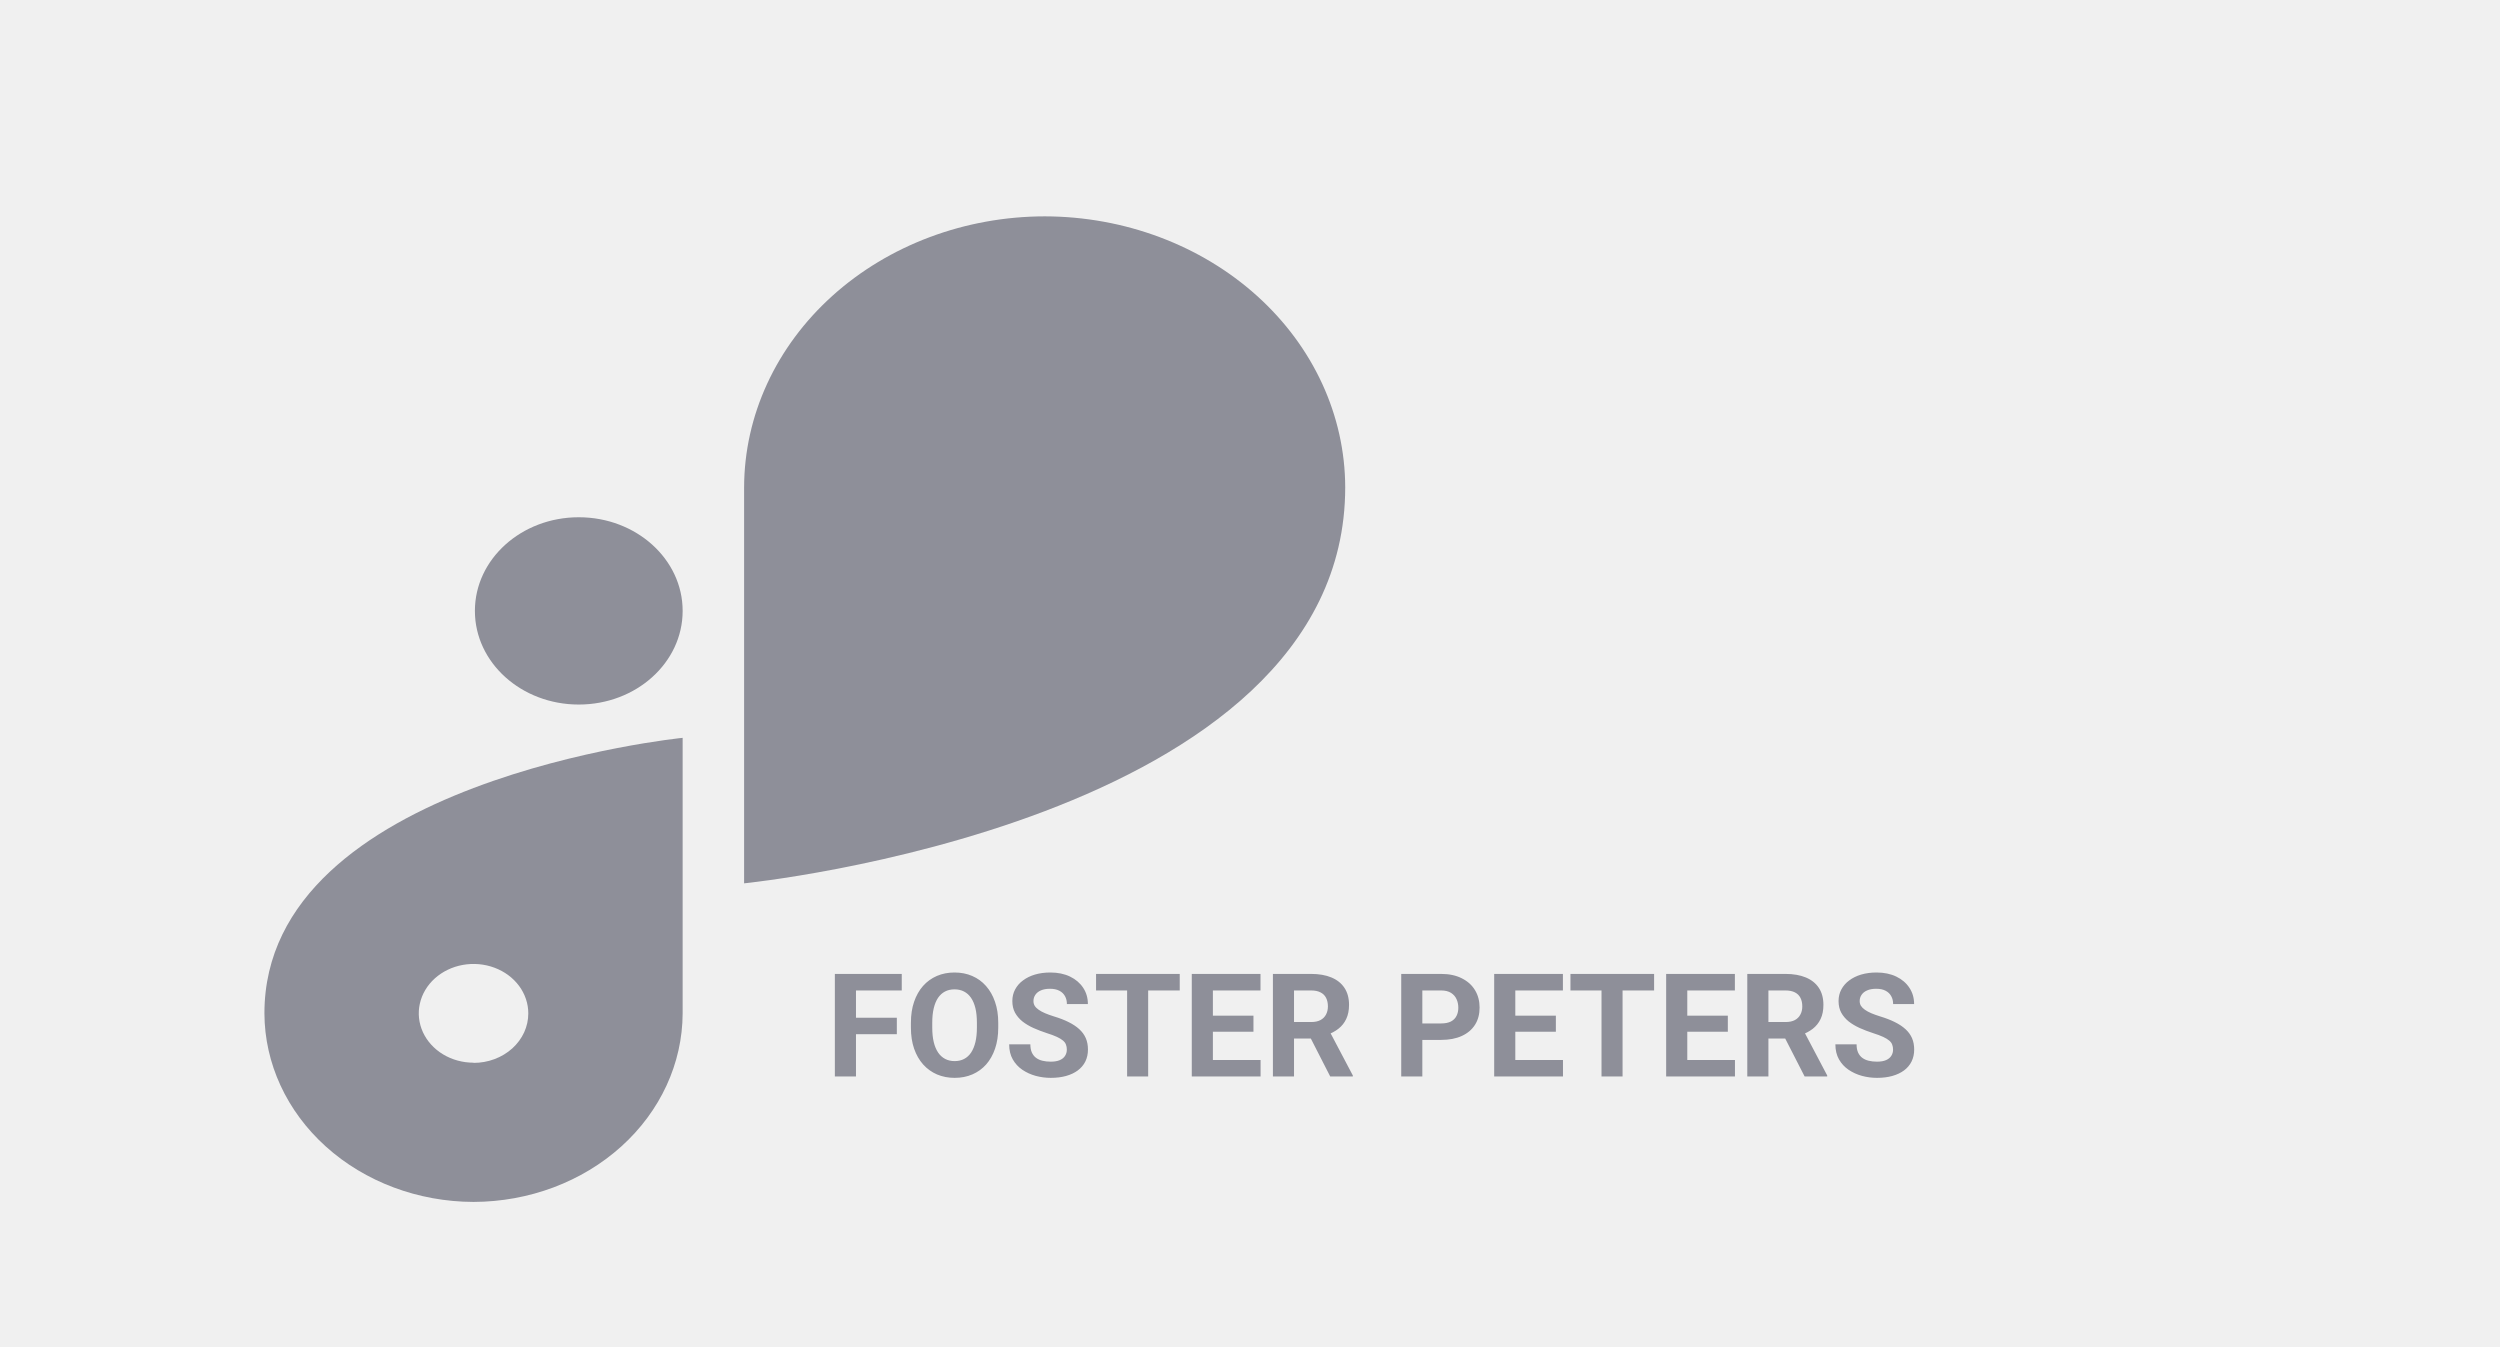
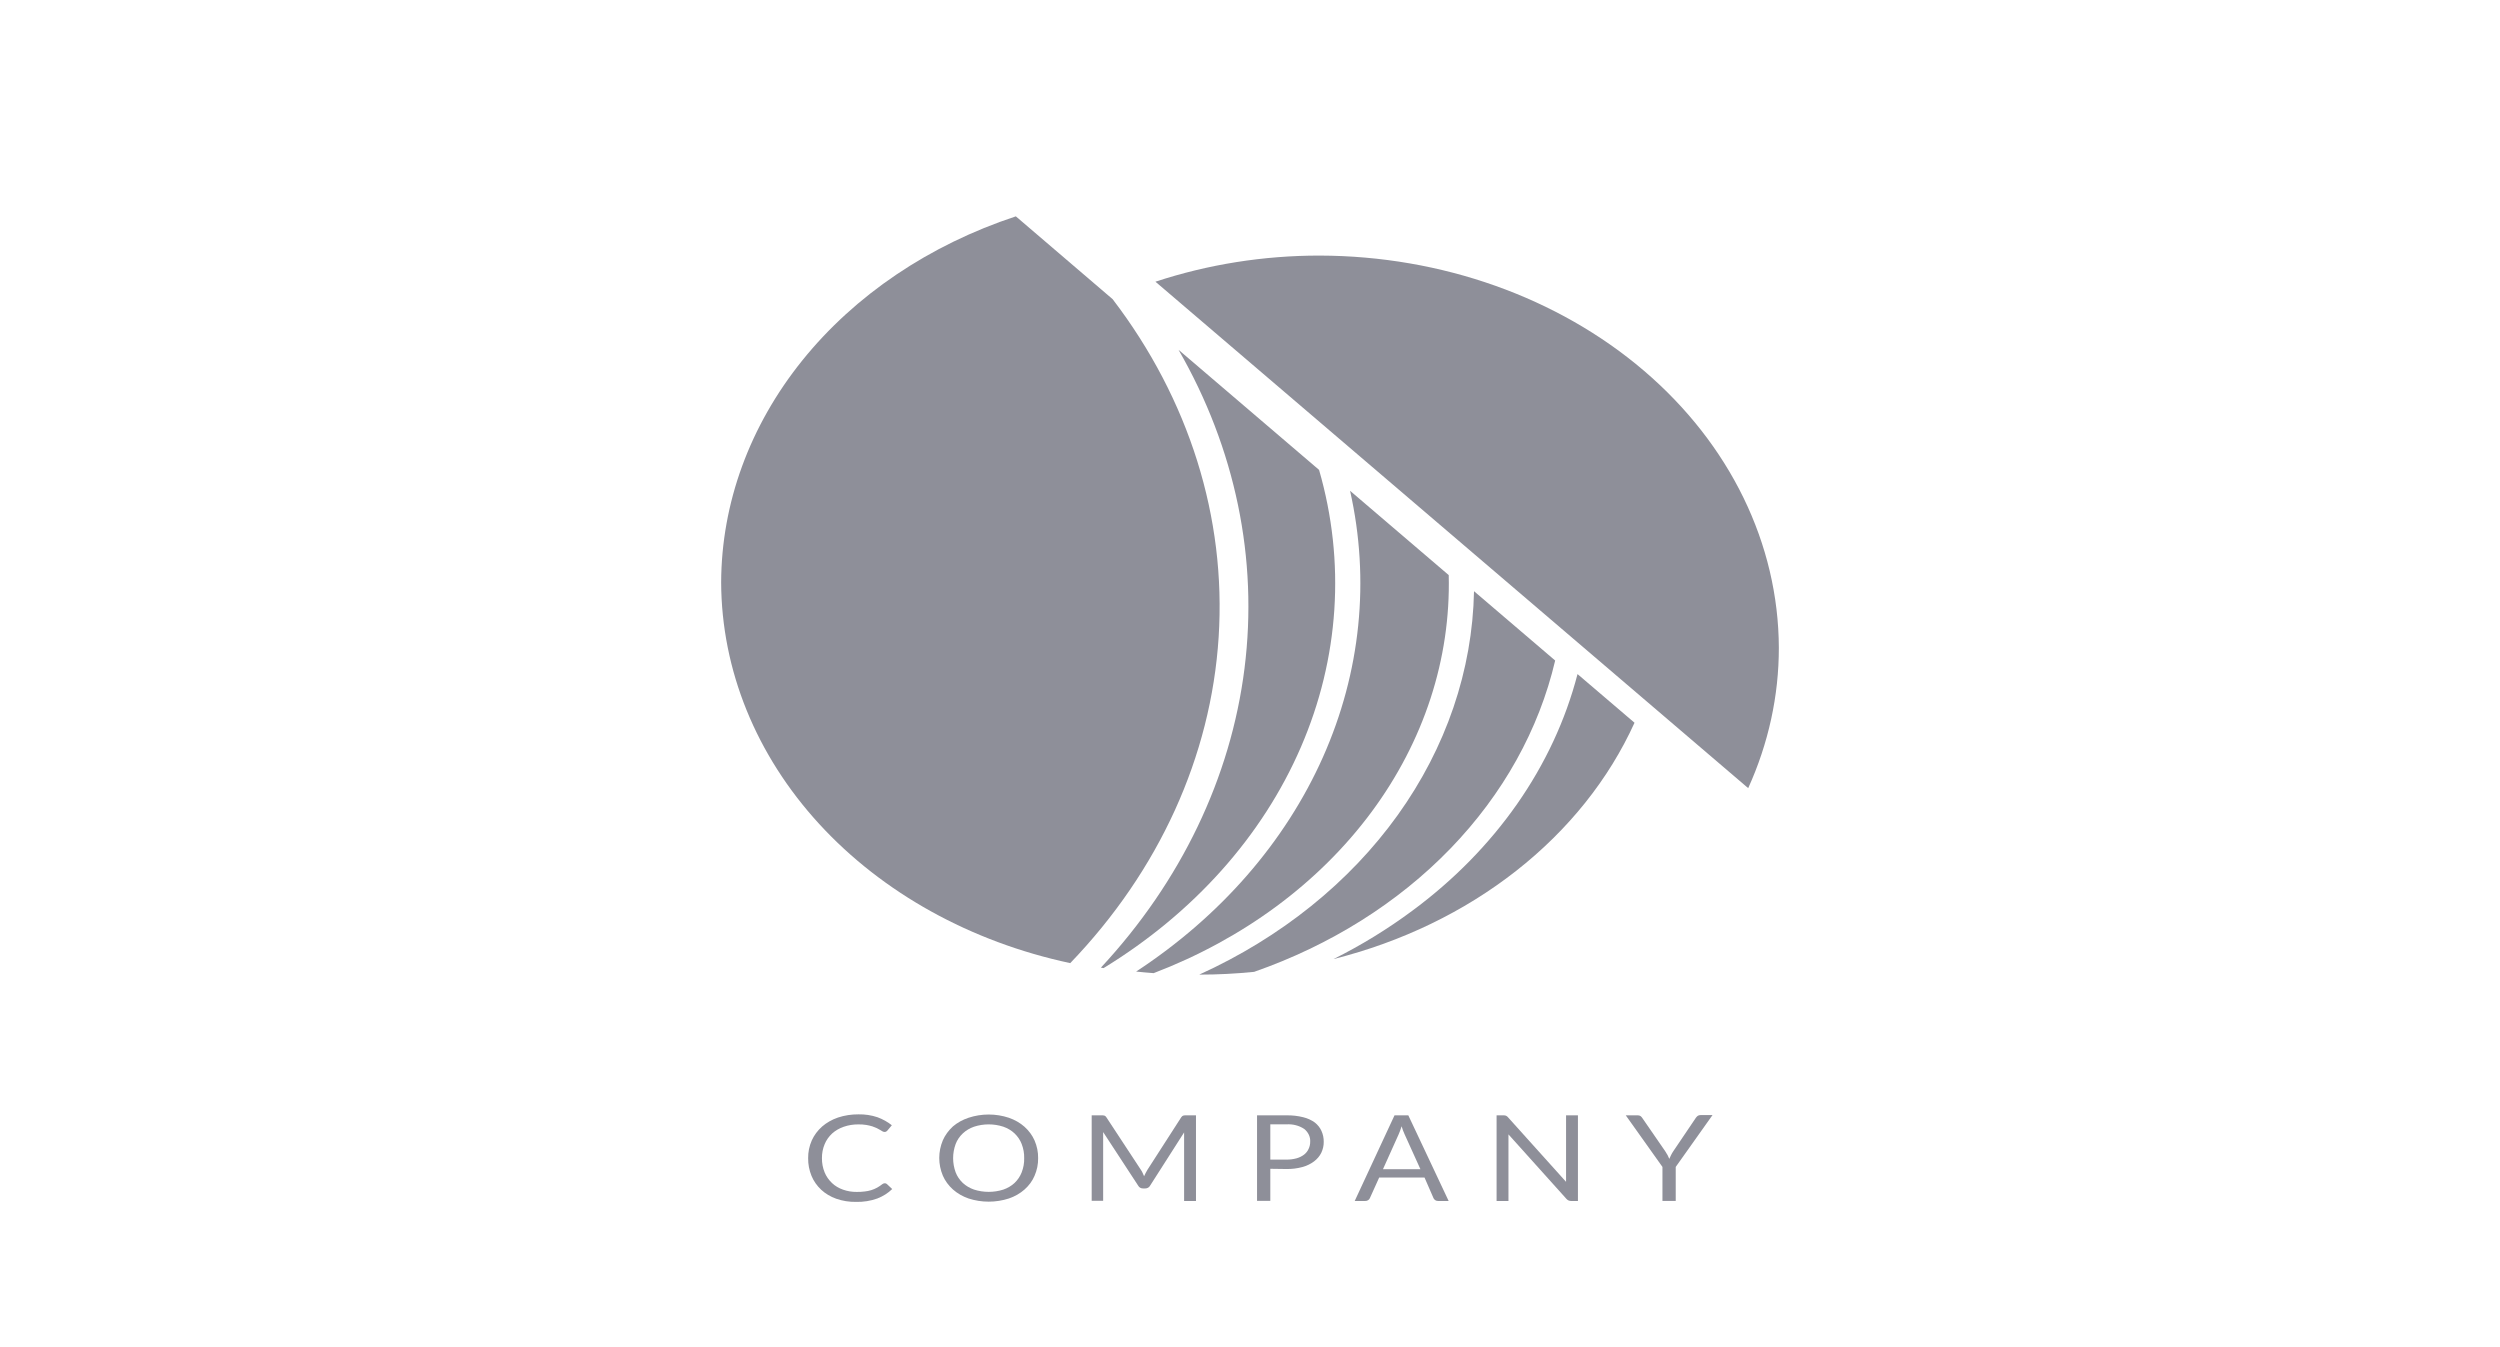
<svg xmlns="http://www.w3.org/2000/svg" width="104" height="56" viewBox="0 0 104 56" fill="none">
-   <path d="M24.078 21.518H24.075C21.69 21.518 19.756 23.262 19.756 25.412V25.415C19.756 27.566 21.69 29.309 24.075 29.309H24.078C26.464 29.309 28.398 27.566 28.398 25.415V25.412C28.398 23.262 26.464 21.518 24.078 21.518Z" fill="#8E8F99" />
-   <path d="M55.961 20.273C55.955 17.285 54.636 14.422 52.293 12.309C49.95 10.197 46.775 9.007 43.461 9V9C40.147 9.005 36.97 10.195 34.626 12.308C32.282 14.421 30.962 17.285 30.955 20.273V36.747C30.955 36.747 55.959 34.236 55.961 20.276V20.273Z" fill="#8E8F99" />
-   <path d="M11 42.154C11.006 44.233 11.924 46.225 13.554 47.695C15.184 49.165 17.393 49.994 19.699 50C22.004 49.994 24.213 49.166 25.843 47.696C27.473 46.227 28.391 44.235 28.398 42.157V30.694C28.398 30.694 11 32.442 11 42.154ZM19.699 44.208C19.248 44.208 18.808 44.088 18.433 43.862C18.059 43.636 17.767 43.316 17.594 42.94C17.422 42.565 17.377 42.152 17.465 41.754C17.553 41.355 17.77 40.989 18.088 40.702C18.407 40.415 18.813 40.219 19.255 40.14C19.697 40.061 20.154 40.101 20.571 40.257C20.987 40.412 21.343 40.675 21.593 41.013C21.843 41.351 21.977 41.748 21.977 42.154C21.978 42.425 21.92 42.693 21.806 42.943C21.692 43.193 21.524 43.42 21.313 43.612C21.101 43.803 20.85 43.955 20.573 44.059C20.296 44.163 19.999 44.216 19.699 44.216V44.208Z" fill="#8E8F99" />
-   <path d="M35.609 40.515V44.781H34.73V40.515H35.609ZM37.308 42.337V43.023H35.369V42.337H37.308ZM37.513 40.515V41.203H35.369V40.515H37.513ZM41.527 42.548V42.75C41.527 43.075 41.483 43.366 41.395 43.623C41.307 43.881 41.183 44.101 41.023 44.283C40.863 44.462 40.671 44.6 40.449 44.696C40.228 44.791 39.983 44.839 39.713 44.839C39.446 44.839 39.201 44.791 38.978 44.696C38.757 44.6 38.566 44.462 38.404 44.283C38.242 44.101 38.116 43.881 38.026 43.623C37.938 43.366 37.894 43.075 37.894 42.75V42.548C37.894 42.222 37.938 41.931 38.026 41.675C38.114 41.417 38.238 41.198 38.398 41.016C38.56 40.834 38.752 40.696 38.972 40.6C39.195 40.504 39.44 40.456 39.708 40.456C39.977 40.456 40.222 40.504 40.443 40.6C40.666 40.696 40.857 40.834 41.017 41.016C41.179 41.198 41.304 41.417 41.392 41.675C41.482 41.931 41.527 42.222 41.527 42.548ZM40.639 42.75V42.542C40.639 42.316 40.619 42.117 40.578 41.945C40.537 41.773 40.476 41.628 40.396 41.511C40.316 41.394 40.218 41.306 40.103 41.247C39.988 41.187 39.856 41.157 39.708 41.157C39.559 41.157 39.427 41.187 39.312 41.247C39.199 41.306 39.102 41.394 39.022 41.511C38.944 41.628 38.884 41.773 38.843 41.945C38.802 42.117 38.782 42.316 38.782 42.542V42.75C38.782 42.975 38.802 43.174 38.843 43.348C38.884 43.52 38.945 43.665 39.025 43.785C39.105 43.902 39.203 43.991 39.318 44.051C39.433 44.112 39.565 44.142 39.713 44.142C39.862 44.142 39.994 44.112 40.109 44.051C40.224 43.991 40.321 43.902 40.399 43.785C40.477 43.665 40.537 43.52 40.578 43.348C40.619 43.174 40.639 42.975 40.639 42.75ZM44.38 43.664C44.38 43.588 44.369 43.52 44.345 43.459C44.324 43.397 44.283 43.34 44.222 43.289C44.162 43.237 44.077 43.185 43.967 43.134C43.858 43.083 43.716 43.031 43.542 42.976C43.349 42.913 43.166 42.843 42.992 42.765C42.82 42.687 42.667 42.596 42.535 42.493C42.404 42.387 42.3 42.265 42.224 42.126C42.15 41.988 42.113 41.827 42.113 41.643C42.113 41.465 42.152 41.304 42.23 41.16C42.308 41.013 42.417 40.888 42.558 40.785C42.699 40.679 42.865 40.598 43.056 40.541C43.249 40.485 43.461 40.456 43.692 40.456C44.006 40.456 44.281 40.513 44.515 40.626C44.749 40.74 44.931 40.895 45.06 41.092C45.191 41.289 45.256 41.515 45.256 41.769H44.383C44.383 41.644 44.357 41.535 44.304 41.441C44.253 41.345 44.175 41.27 44.07 41.215C43.966 41.16 43.835 41.133 43.677 41.133C43.525 41.133 43.398 41.157 43.296 41.203C43.195 41.248 43.119 41.31 43.068 41.388C43.017 41.464 42.992 41.55 42.992 41.646C42.992 41.718 43.009 41.784 43.044 41.842C43.081 41.901 43.136 41.955 43.209 42.006C43.281 42.057 43.37 42.105 43.475 42.15C43.581 42.195 43.703 42.239 43.841 42.282C44.074 42.352 44.278 42.431 44.454 42.519C44.631 42.607 44.78 42.705 44.899 42.815C45.018 42.924 45.108 43.048 45.169 43.187C45.229 43.326 45.259 43.483 45.259 43.659C45.259 43.844 45.223 44.01 45.151 44.157C45.079 44.303 44.974 44.427 44.837 44.529C44.701 44.63 44.538 44.707 44.348 44.76C44.159 44.813 43.947 44.839 43.712 44.839C43.502 44.839 43.294 44.812 43.088 44.757C42.883 44.701 42.697 44.616 42.529 44.502C42.363 44.389 42.23 44.245 42.13 44.069C42.031 43.893 41.981 43.685 41.981 43.445H42.863C42.863 43.578 42.883 43.69 42.924 43.782C42.965 43.873 43.023 43.948 43.097 44.004C43.173 44.061 43.263 44.102 43.367 44.127C43.472 44.153 43.587 44.165 43.712 44.165C43.865 44.165 43.99 44.144 44.087 44.101C44.187 44.058 44.26 43.998 44.307 43.922C44.356 43.846 44.38 43.76 44.38 43.664ZM47.764 40.515V44.781H46.888V40.515H47.764ZM49.077 40.515V41.203H45.596V40.515H49.077ZM52.44 44.095V44.781H50.169V44.095H52.44ZM50.456 40.515V44.781H49.578V40.515H50.456ZM52.144 42.252V42.92H50.169V42.252H52.144ZM52.437 40.515V41.203H50.169V40.515H52.437ZM52.953 40.515H54.544C54.87 40.515 55.15 40.564 55.384 40.661C55.621 40.759 55.802 40.904 55.929 41.095C56.056 41.286 56.12 41.522 56.12 41.801C56.12 42.03 56.081 42.226 56.002 42.39C55.926 42.552 55.818 42.688 55.677 42.797C55.539 42.905 55.376 42.991 55.188 43.055L54.91 43.202H53.527L53.521 42.516H54.549C54.704 42.516 54.831 42.489 54.933 42.434C55.035 42.379 55.111 42.303 55.162 42.205C55.214 42.108 55.241 41.995 55.241 41.866C55.241 41.729 55.215 41.611 55.165 41.511C55.114 41.411 55.037 41.335 54.933 41.283C54.83 41.23 54.7 41.203 54.544 41.203H53.831V44.781H52.953V40.515ZM55.337 44.781L54.365 42.879L55.294 42.873L56.278 44.74V44.781H55.337ZM59.952 43.26H58.865V42.575H59.952C60.12 42.575 60.256 42.547 60.362 42.493C60.467 42.436 60.544 42.358 60.593 42.258C60.642 42.159 60.666 42.046 60.666 41.921C60.666 41.794 60.642 41.676 60.593 41.567C60.544 41.457 60.467 41.37 60.362 41.303C60.256 41.237 60.12 41.203 59.952 41.203H59.169V44.781H58.291V40.515H59.952C60.286 40.515 60.572 40.576 60.81 40.697C61.05 40.816 61.234 40.981 61.361 41.192C61.488 41.403 61.551 41.644 61.551 41.915C61.551 42.191 61.488 42.429 61.361 42.63C61.234 42.831 61.05 42.987 60.81 43.096C60.572 43.205 60.286 43.26 59.952 43.26ZM65.02 44.095V44.781H62.749V44.095H65.02ZM63.037 40.515V44.781H62.158V40.515H63.037ZM64.724 42.252V42.92H62.749V42.252H64.724ZM65.017 40.515V41.203H62.749V40.515H65.017ZM67.499 40.515V44.781H66.623V40.515H67.499ZM68.811 40.515V41.203H65.331V40.515H68.811ZM72.174 44.095V44.781H69.904V44.095H72.174ZM70.191 40.515V44.781H69.312V40.515H70.191ZM71.878 42.252V42.92H69.904V42.252H71.878ZM72.171 40.515V41.203H69.904V40.515H72.171ZM72.687 40.515H74.278C74.604 40.515 74.884 40.564 75.119 40.661C75.355 40.759 75.537 40.904 75.664 41.095C75.79 41.286 75.854 41.522 75.854 41.801C75.854 42.03 75.815 42.226 75.737 42.39C75.661 42.552 75.552 42.688 75.412 42.797C75.273 42.905 75.11 42.991 74.922 43.055L74.644 43.202H73.261L73.255 42.516H74.284C74.438 42.516 74.566 42.489 74.668 42.434C74.769 42.379 74.845 42.303 74.896 42.205C74.949 42.108 74.975 41.995 74.975 41.866C74.975 41.729 74.95 41.611 74.899 41.511C74.848 41.411 74.771 41.335 74.668 41.283C74.564 41.23 74.434 41.203 74.278 41.203H73.566V44.781H72.687V40.515ZM75.072 44.781L74.099 42.879L75.028 42.873L76.012 44.74V44.781H75.072ZM78.751 43.664C78.751 43.588 78.74 43.52 78.716 43.459C78.695 43.397 78.654 43.34 78.593 43.289C78.533 43.237 78.448 43.185 78.338 43.134C78.229 43.083 78.087 43.031 77.914 42.976C77.72 42.913 77.537 42.843 77.363 42.765C77.191 42.687 77.039 42.596 76.906 42.493C76.775 42.387 76.671 42.265 76.595 42.126C76.521 41.988 76.484 41.827 76.484 41.643C76.484 41.465 76.523 41.304 76.601 41.16C76.679 41.013 76.789 40.888 76.929 40.785C77.07 40.679 77.236 40.598 77.427 40.541C77.621 40.485 77.832 40.456 78.063 40.456C78.377 40.456 78.652 40.513 78.886 40.626C79.121 40.74 79.302 40.895 79.431 41.092C79.562 41.289 79.627 41.515 79.627 41.769H78.754C78.754 41.644 78.728 41.535 78.675 41.441C78.624 41.345 78.546 41.27 78.441 41.215C78.337 41.16 78.207 41.133 78.048 41.133C77.896 41.133 77.769 41.157 77.668 41.203C77.566 41.248 77.49 41.31 77.439 41.388C77.388 41.464 77.363 41.55 77.363 41.646C77.363 41.718 77.38 41.784 77.415 41.842C77.453 41.901 77.507 41.955 77.58 42.006C77.652 42.057 77.741 42.105 77.846 42.15C77.952 42.195 78.074 42.239 78.212 42.282C78.445 42.352 78.649 42.431 78.825 42.519C79.002 42.607 79.151 42.705 79.27 42.815C79.389 42.924 79.479 43.048 79.54 43.187C79.6 43.326 79.63 43.483 79.63 43.659C79.63 43.844 79.594 44.01 79.522 44.157C79.45 44.303 79.345 44.427 79.209 44.529C79.072 44.63 78.909 44.707 78.719 44.76C78.53 44.813 78.318 44.839 78.084 44.839C77.873 44.839 77.665 44.812 77.46 44.757C77.254 44.701 77.068 44.616 76.9 44.502C76.734 44.389 76.601 44.245 76.501 44.069C76.402 43.893 76.352 43.685 76.352 43.445H77.234C77.234 43.578 77.254 43.69 77.295 43.782C77.336 43.873 77.394 43.948 77.468 44.004C77.544 44.061 77.634 44.102 77.738 44.127C77.843 44.153 77.959 44.165 78.084 44.165C78.236 44.165 78.361 44.144 78.459 44.101C78.558 44.058 78.631 43.998 78.678 43.922C78.727 43.846 78.751 43.76 78.751 43.664Z" fill="#8E8F99" />
+   <rect width="104" height="56" fill="#E5E5E5" />
+   <g id="Main Page" clip-path="url(#clip0_297015_303)">
+     <rect width="1440" height="3200" transform="translate(-572 -2696)" fill="white" />
+     <g id="Section 4">
+       <g id="Customers logo">
+         <g id="Client 3">
+           <rect id="Rectangle 9" x="-31.5" y="-15.5" width="167" height="87" rx="3.5" stroke="#8E8F99" />
+           <g id="Logo">
+             <g id="group">
+               <g id="Object">
+                 <path id="Vector" d="M36.81 49.223C36.826 49.224 36.842 49.227 36.856 49.232C36.871 49.238 36.884 49.246 36.895 49.256L37.116 49.464C36.945 49.632 36.733 49.766 36.495 49.858C36.217 49.958 35.916 50.006 35.615 49.999C35.331 50.004 35.049 49.959 34.786 49.867C34.55 49.783 34.337 49.656 34.163 49.495C33.985 49.328 33.848 49.132 33.76 48.919C33.663 48.682 33.615 48.432 33.619 48.181C33.615 47.928 33.666 47.677 33.771 47.44C33.867 47.226 34.013 47.03 34.199 46.864C34.387 46.702 34.612 46.574 34.861 46.489C35.133 46.399 35.422 46.355 35.714 46.357C35.985 46.352 36.254 46.393 36.506 46.478C36.725 46.559 36.925 46.671 37.1 46.81L36.915 47.032C36.902 47.047 36.886 47.061 36.868 47.072C36.846 47.085 36.82 47.091 36.793 47.089C36.765 47.087 36.737 47.079 36.713 47.065L36.614 47.006L36.476 46.931C36.416 46.903 36.354 46.878 36.291 46.857C36.209 46.832 36.125 46.813 36.04 46.798C35.931 46.781 35.821 46.773 35.711 46.775C35.501 46.773 35.293 46.806 35.098 46.874C34.917 46.937 34.753 47.031 34.618 47.152C34.48 47.281 34.374 47.431 34.306 47.596C34.228 47.783 34.19 47.981 34.193 48.181C34.19 48.383 34.228 48.584 34.306 48.775C34.373 48.938 34.478 49.088 34.613 49.216C34.739 49.336 34.896 49.429 35.071 49.49C35.251 49.554 35.444 49.586 35.639 49.584C35.752 49.586 35.865 49.579 35.976 49.565C36.158 49.546 36.333 49.492 36.487 49.407C36.564 49.364 36.637 49.315 36.705 49.261C36.733 49.238 36.771 49.224 36.81 49.223Z" fill="#8E8F99" />
+                 <path id="Vector_2" d="M43.186 48.18C43.19 48.431 43.139 48.679 43.037 48.914C42.947 49.127 42.805 49.321 42.621 49.483C42.437 49.646 42.215 49.773 41.969 49.857C41.428 50.033 40.831 50.033 40.291 49.857C40.046 49.772 39.825 49.644 39.642 49.482C39.458 49.317 39.315 49.121 39.222 48.907C39.023 48.432 39.023 47.912 39.222 47.437C39.316 47.223 39.459 47.027 39.642 46.859C39.827 46.702 40.048 46.58 40.291 46.499C40.83 46.319 41.429 46.319 41.969 46.499C42.214 46.584 42.436 46.711 42.62 46.874C42.802 47.038 42.944 47.231 43.037 47.442C43.139 47.678 43.19 47.928 43.186 48.18ZM42.606 48.18C42.611 47.98 42.575 47.781 42.502 47.591C42.44 47.428 42.339 47.278 42.206 47.15C42.077 47.028 41.917 46.933 41.74 46.871C41.347 46.742 40.912 46.742 40.52 46.871C40.342 46.933 40.183 47.028 40.053 47.15C39.918 47.277 39.817 47.427 39.755 47.591C39.615 47.975 39.615 48.386 39.755 48.77C39.817 48.933 39.919 49.083 40.053 49.211C40.183 49.331 40.342 49.426 40.52 49.487C40.913 49.613 41.346 49.613 41.74 49.487C41.917 49.426 42.077 49.331 42.206 49.211C42.339 49.083 42.439 48.932 42.502 48.77C42.576 48.58 42.611 48.38 42.606 48.18Z" fill="#8E8F99" />
+                 <path id="Vector_3" d="M47.536 48.799L47.594 48.931C47.617 48.884 47.636 48.841 47.658 48.799C47.679 48.754 47.703 48.711 47.73 48.669L49.14 46.478C49.168 46.44 49.193 46.417 49.22 46.41C49.258 46.4 49.297 46.396 49.336 46.398H49.753V49.961H49.259V47.341C49.259 47.308 49.259 47.27 49.259 47.23C49.256 47.19 49.256 47.149 49.259 47.108L47.84 49.329C47.822 49.363 47.793 49.391 47.757 49.41C47.721 49.43 47.679 49.44 47.636 49.44H47.556C47.513 49.441 47.471 49.431 47.434 49.411C47.398 49.391 47.369 49.363 47.352 49.329L45.891 47.094C45.891 47.136 45.891 47.179 45.891 47.221C45.891 47.264 45.891 47.301 45.891 47.334V49.954H45.414V46.398H45.831C45.87 46.396 45.909 46.4 45.947 46.41C45.981 46.424 46.008 46.448 46.024 46.478L47.465 48.671C47.493 48.712 47.517 48.755 47.536 48.799Z" fill="#8E8F99" />
+                 <path id="Vector_4" d="M52.845 48.622V49.956H52.293V46.398H53.524C53.756 46.394 53.988 46.42 54.211 46.476C54.39 46.519 54.555 46.594 54.697 46.697C54.819 46.794 54.914 46.913 54.973 47.046C55.038 47.191 55.07 47.346 55.067 47.502C55.069 47.658 55.034 47.812 54.965 47.957C54.898 48.093 54.796 48.215 54.666 48.313C54.525 48.42 54.358 48.5 54.178 48.549C53.963 48.607 53.738 48.635 53.513 48.631L52.845 48.622ZM52.845 48.24H53.513C53.658 48.241 53.802 48.223 53.941 48.185C54.055 48.153 54.16 48.1 54.25 48.032C54.333 47.967 54.397 47.886 54.437 47.796C54.483 47.701 54.505 47.599 54.504 47.497C54.51 47.398 54.491 47.299 54.448 47.207C54.405 47.115 54.34 47.032 54.255 46.964C54.044 46.823 53.779 46.755 53.513 46.773H52.845V48.24Z" fill="#8E8F99" />
+                 <path id="Vector_5" d="M60.264 49.961H59.828C59.785 49.963 59.742 49.951 59.707 49.928C59.676 49.906 59.651 49.878 59.635 49.846L59.26 48.985H57.374L56.985 49.846C56.971 49.877 56.947 49.905 56.916 49.926C56.881 49.95 56.837 49.963 56.792 49.961H56.356L58.012 46.398H58.586L60.264 49.961ZM57.532 48.638H59.089L58.432 47.188C58.381 47.078 58.34 46.967 58.307 46.853L58.244 47.039C58.225 47.096 58.203 47.148 58.183 47.19L57.532 48.638Z" fill="#8E8F99" />
+                 <path id="Vector_6" d="M62.65 46.414C62.682 46.429 62.711 46.451 62.732 46.478L65.148 49.164C65.148 49.122 65.148 49.079 65.148 49.039C65.148 48.999 65.148 48.959 65.148 48.921V46.398H65.642V49.961H65.366C65.326 49.962 65.288 49.955 65.252 49.94C65.218 49.923 65.188 49.901 65.164 49.874L62.752 47.19C62.754 47.231 62.754 47.272 62.752 47.313C62.752 47.353 62.752 47.388 62.752 47.421V49.961H62.258V46.398H62.55C62.584 46.397 62.618 46.402 62.65 46.414Z" fill="#8E8F99" />
+                 <path id="Vector_7" d="M69.71 48.544V49.959H69.158V48.544L67.632 46.398H68.126C68.168 46.395 68.211 46.406 68.245 46.428C68.275 46.451 68.3 46.478 68.319 46.508L69.274 47.893C69.313 47.952 69.346 48.006 69.374 48.058C69.401 48.11 69.423 48.159 69.443 48.209L69.514 48.056C69.541 47.999 69.573 47.945 69.608 47.893L70.549 46.499C70.569 46.471 70.594 46.446 70.621 46.423C70.654 46.399 70.697 46.386 70.74 46.388H71.24L69.71 48.544Z" fill="#8E8F99" />
+                 <path id="Vector_8" d="M47.263 40.417C47.503 40.443 47.746 40.464 47.992 40.483C51.717 39.059 54.867 36.73 57.051 33.784C59.234 30.839 60.353 27.41 60.267 23.924L56.163 20.417C56.997 24.128 56.607 27.964 55.035 31.496C53.463 35.028 50.772 38.117 47.263 40.417Z" fill="#8E8F99" />
+                 <path id="Vector_9" d="M45.797 40.254L45.908 40.273C49.658 37.981 52.517 34.781 54.115 31.086C55.714 27.391 55.978 23.372 54.873 19.547L49.027 14.552C51.392 18.658 52.344 23.253 51.772 27.803C51.2 32.353 49.128 36.67 45.797 40.254Z" fill="#8E8F99" />
+                 <path id="Vector_10" d="M65.625 28.042C64.632 31.872 62.219 35.326 58.746 37.891C57.732 38.644 56.638 39.316 55.478 39.896C58.306 39.185 60.906 37.93 63.076 36.225C65.246 34.521 66.93 32.414 67.996 30.066L65.625 28.042Z" fill="#8E8F99" />
+                 <path id="Vector_11" d="M64.695 27.478L61.319 24.594C61.254 27.883 60.16 31.096 58.15 33.901C56.14 36.706 53.287 39 49.888 40.544H49.905C50.662 40.544 51.419 40.505 52.171 40.429C55.347 39.321 58.154 37.559 60.339 35.299C62.524 33.039 64.021 30.352 64.695 27.478Z" fill="#8E8F99" />
+                 <path id="Vector_12" d="M46.286 12.446L42.259 9C38.658 10.189 35.562 12.278 33.375 14.995C31.188 17.713 30.011 20.931 30 24.229V24.229C30.014 27.872 31.449 31.409 34.079 34.277C36.71 37.145 40.385 39.182 44.522 40.066C48.216 36.221 50.379 31.469 50.696 26.502C51.013 21.535 49.468 16.611 46.286 12.446Z" fill="#8E8F99" />
+                 <path id="Vector_13" d="M74 26.948C73.985 22.625 71.969 18.482 68.391 15.425C64.813 12.368 59.964 10.645 54.904 10.632C52.566 10.63 50.247 10.999 48.066 11.719L72.725 32.787C73.569 30.925 74.001 28.945 74 26.948Z" fill="#8E8F99" />
+               </g>
+             </g>
+           </g>
+         </g>
+       </g>
+     </g>
+   </g>
+   <defs>
+     <clipPath id="clip0_297015_303">
+       <rect width="1440" height="3200" fill="white" transform="translate(-572 -2696)" />
+     </clipPath>
+   </defs>
</svg>
